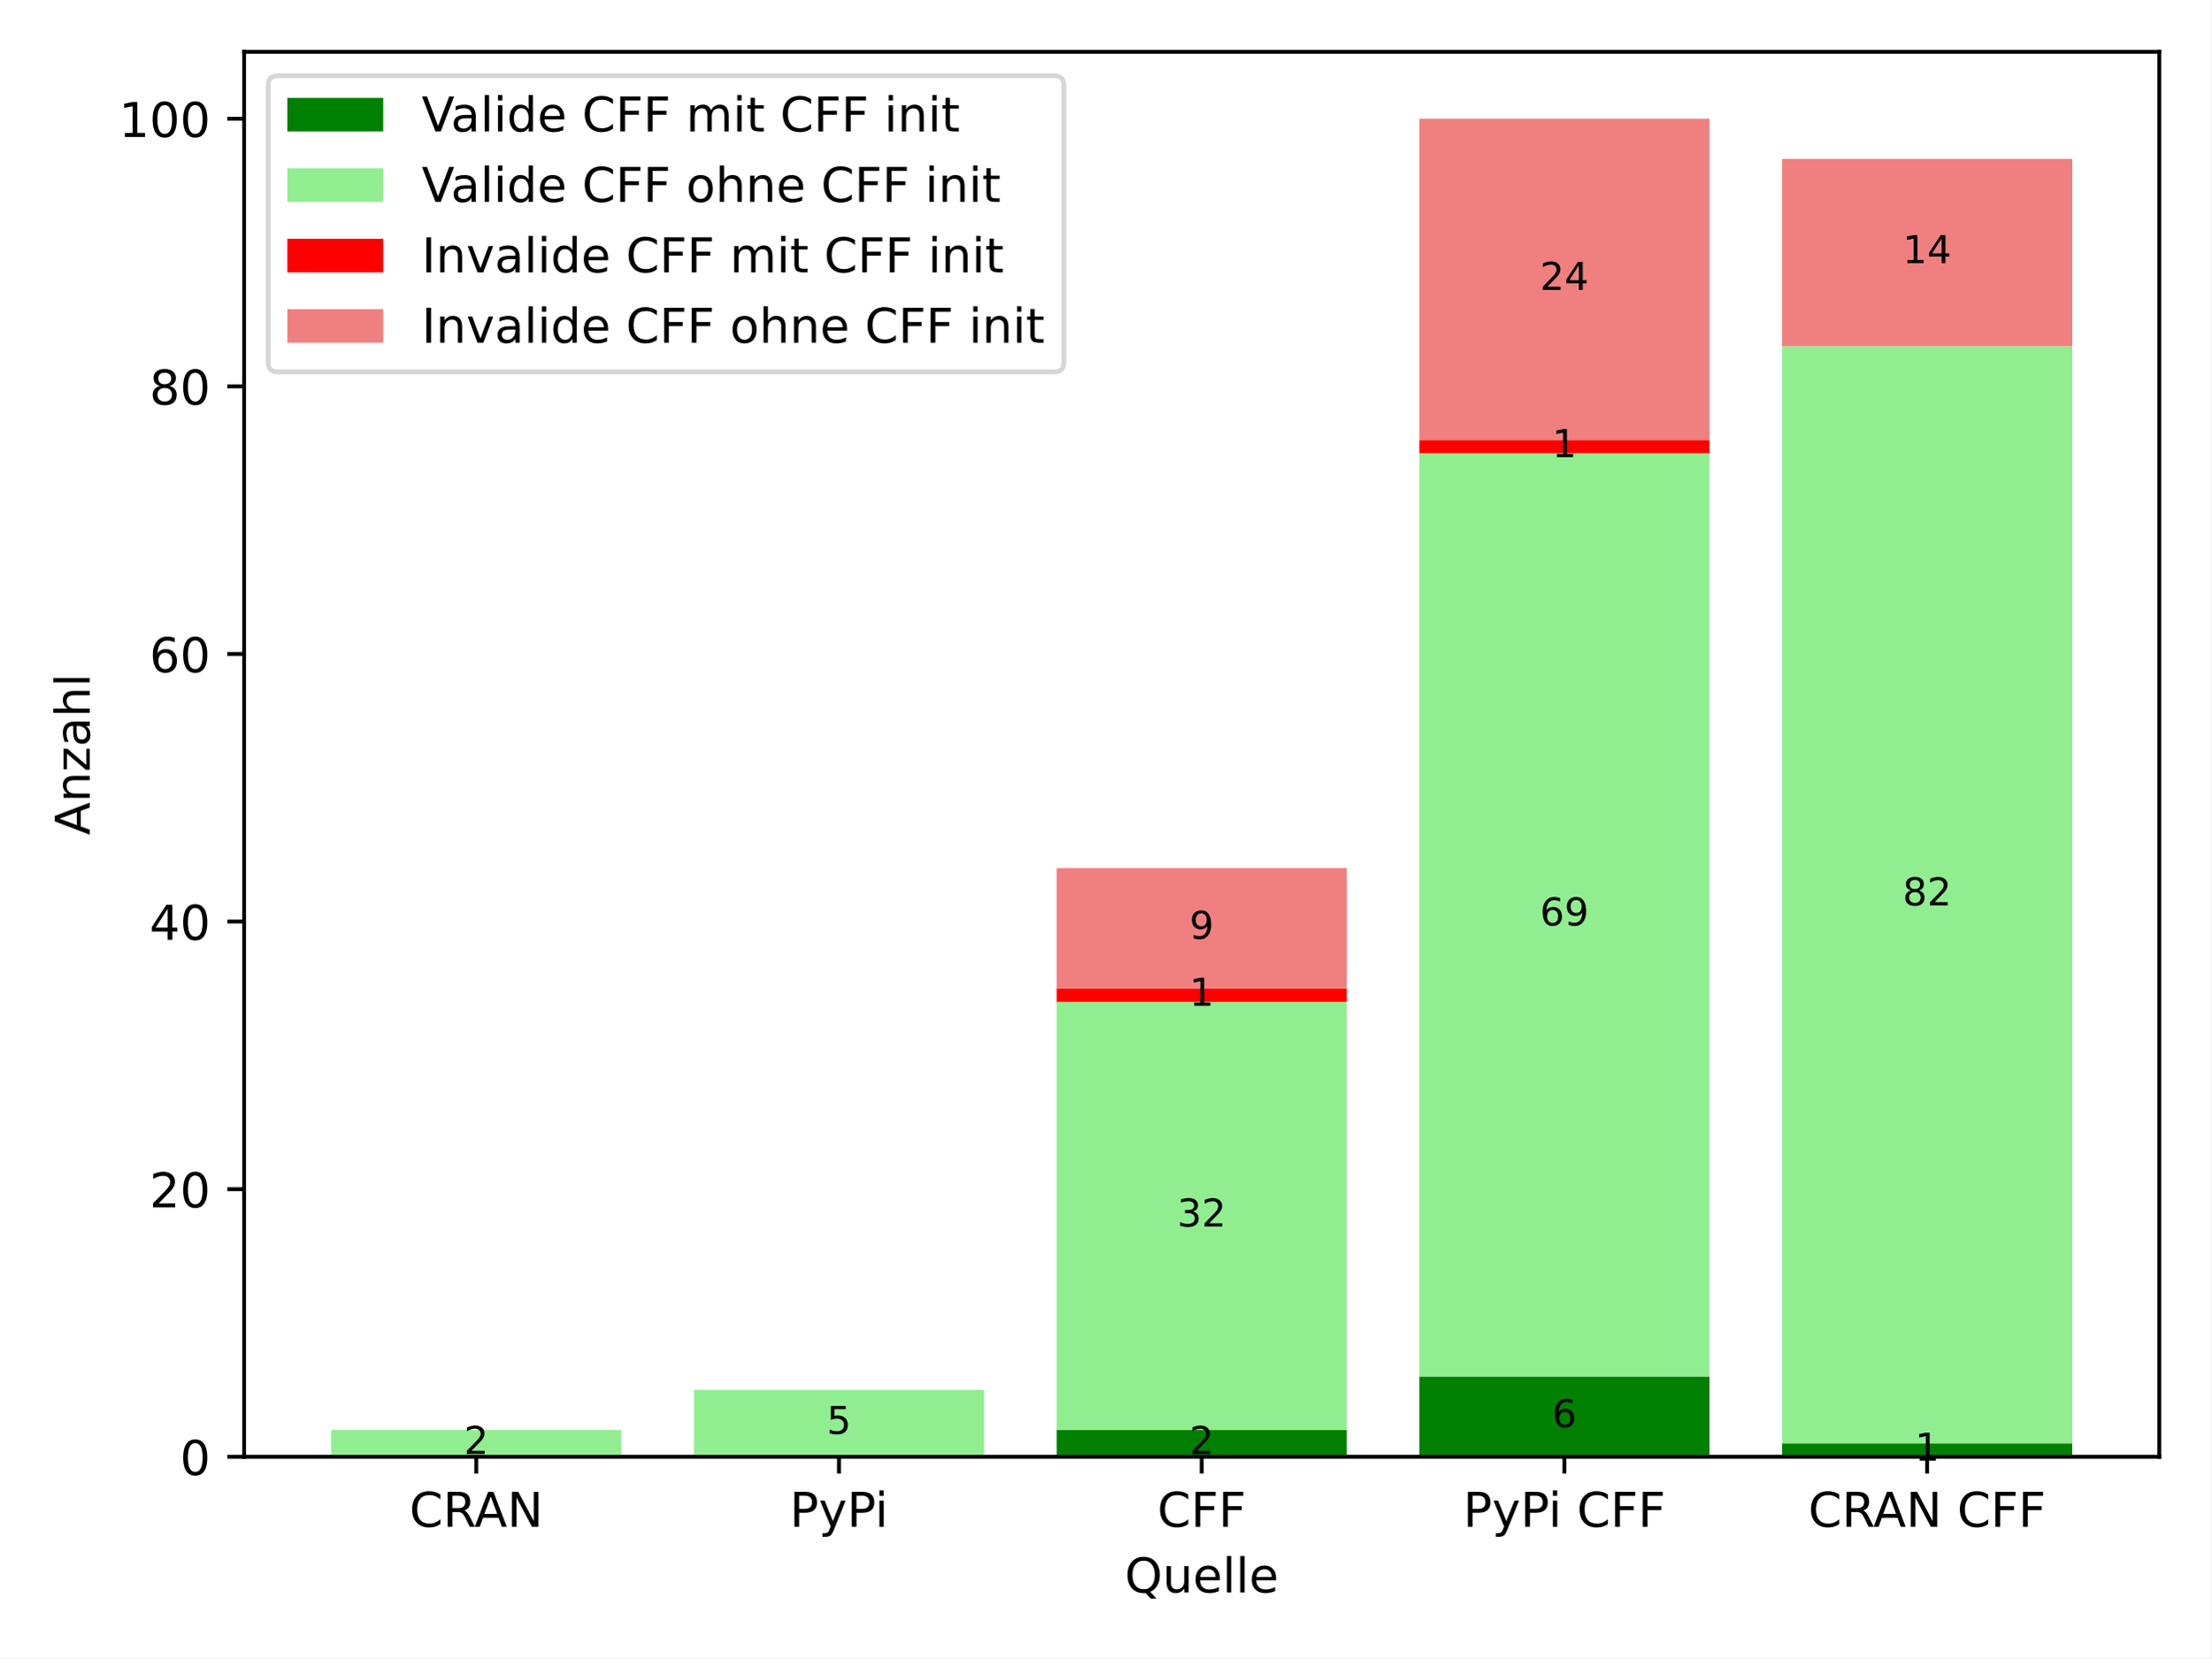
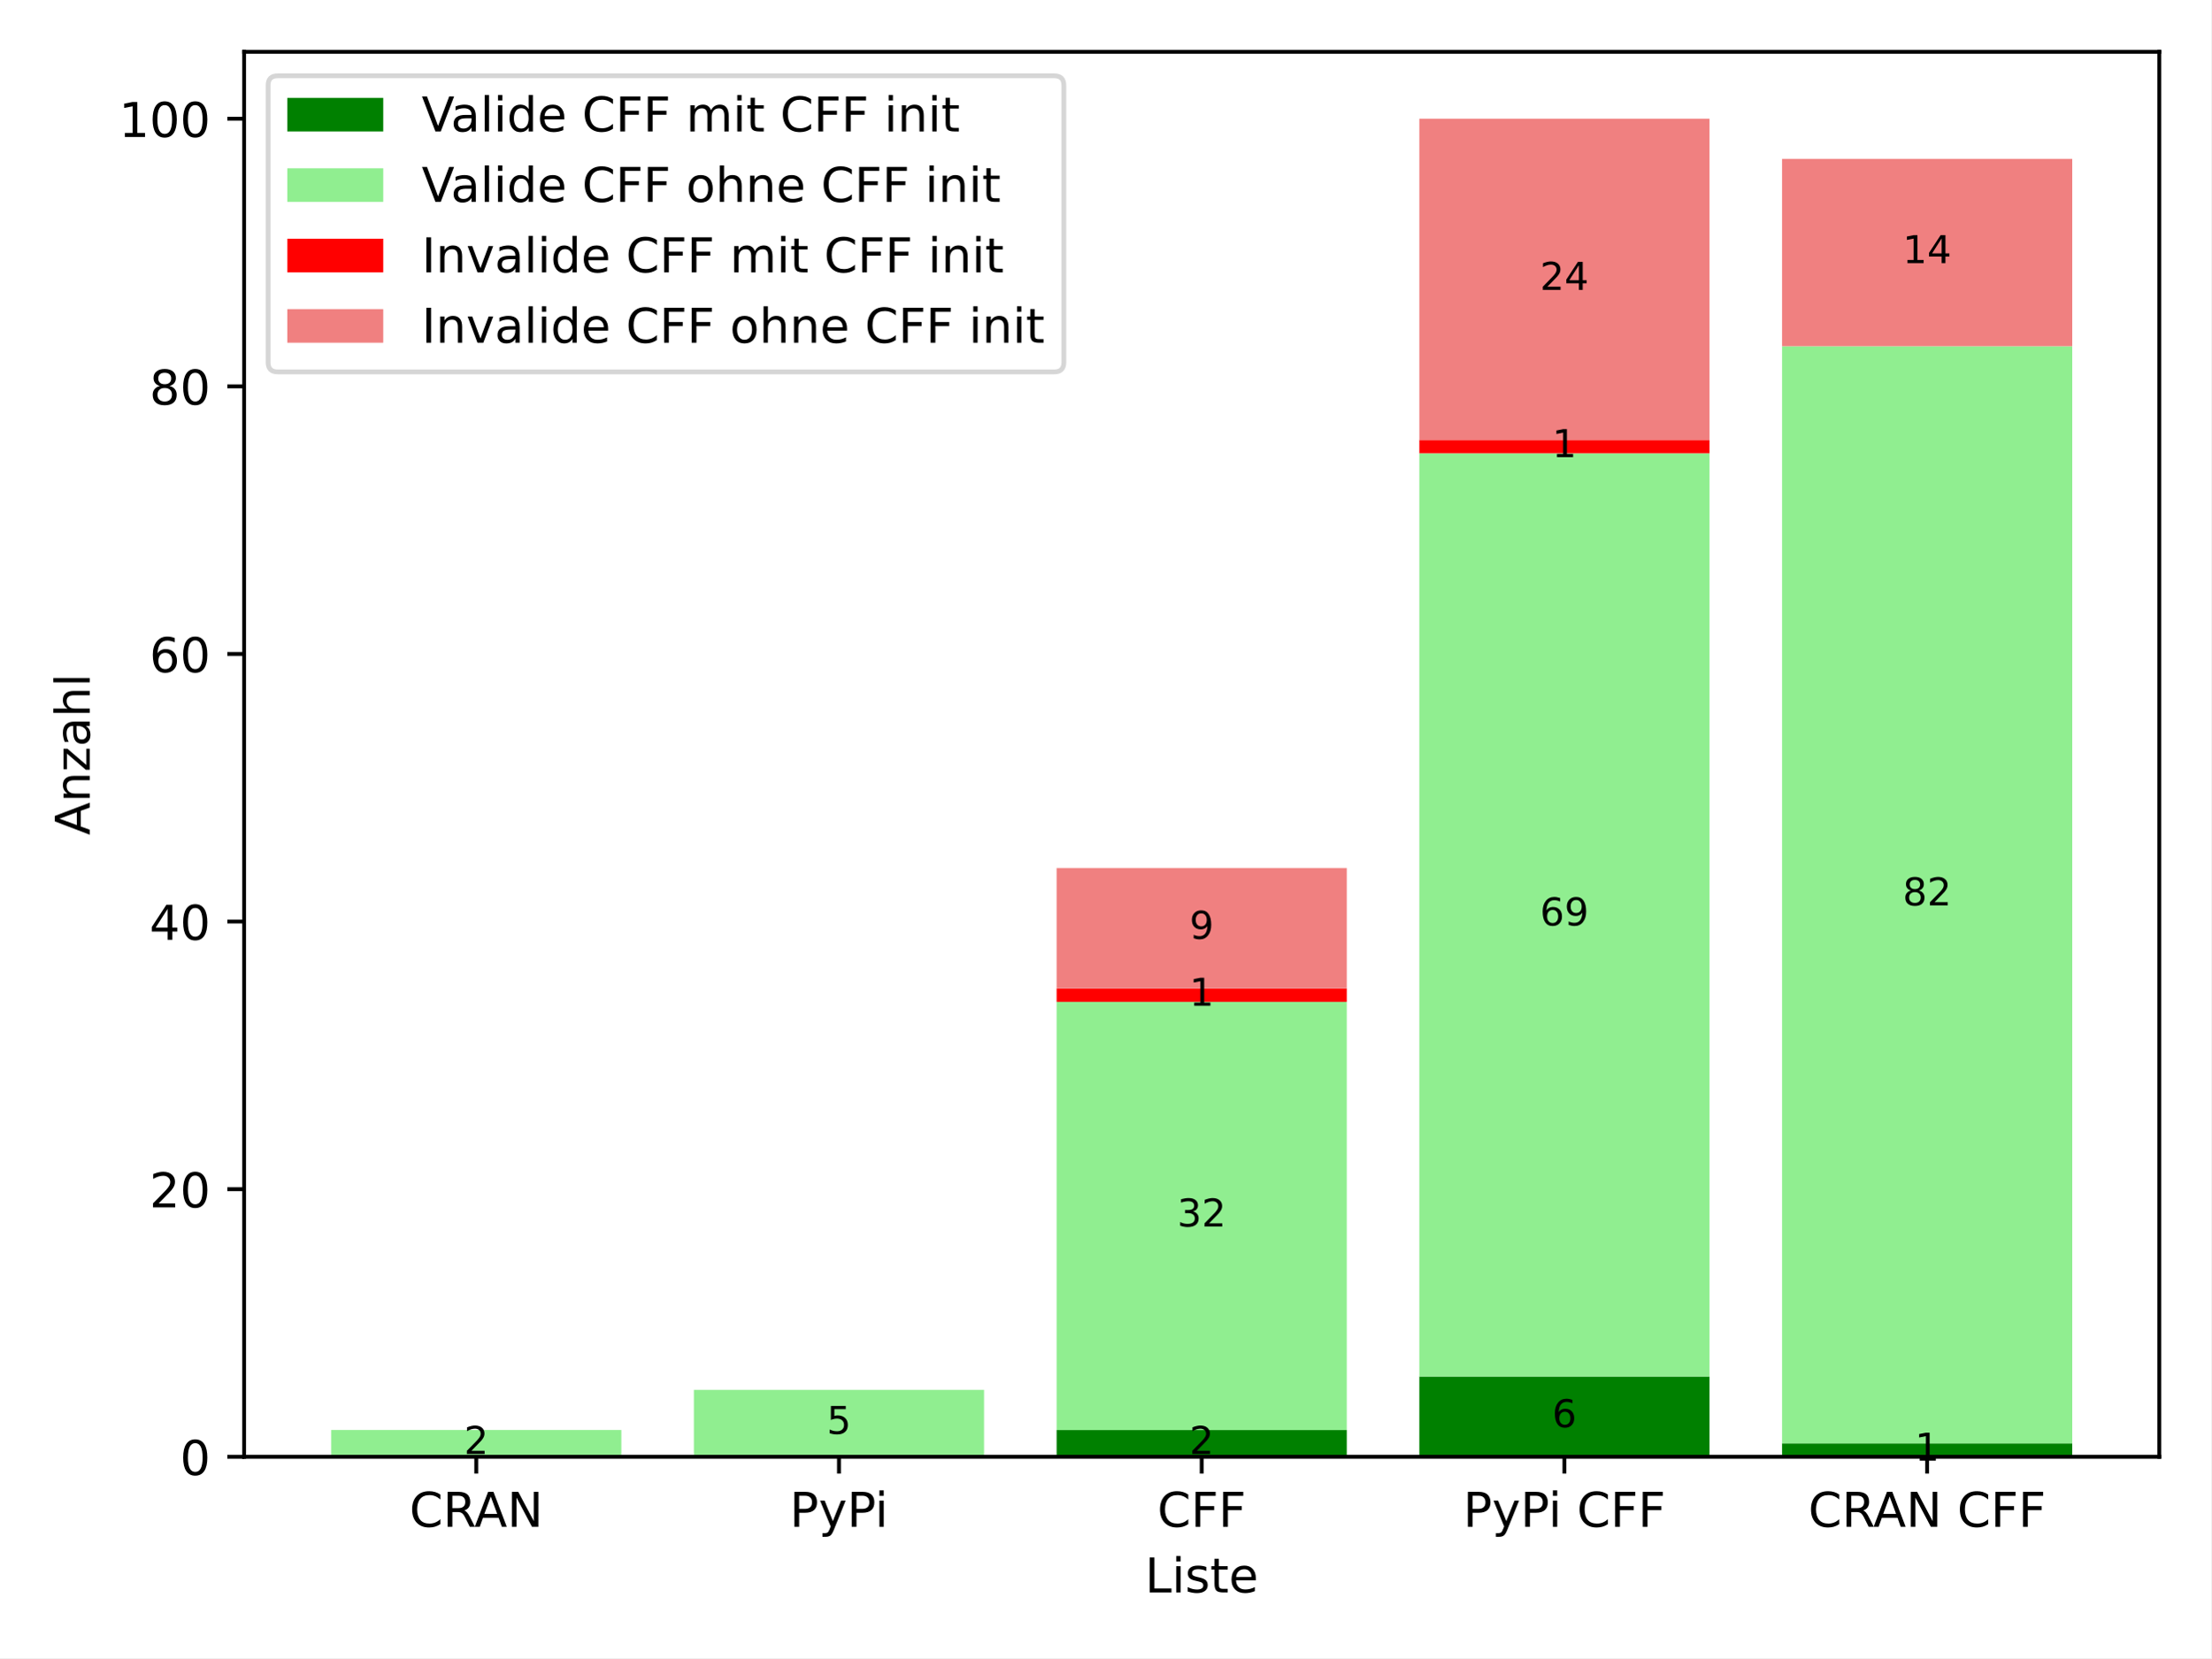
<svg xmlns="http://www.w3.org/2000/svg" xmlns:xlink="http://www.w3.org/1999/xlink" width="460.8pt" height="345.6pt" viewBox="0 0 460.8 345.6" version="1.1">
  <defs>
    <style type="text/css">*{stroke-linejoin: round; stroke-linecap: butt}</style>
  </defs>
  <g id="figure_1">
    <g id="patch_1">
      <path d="M 0 345.6  L 460.8 345.6  L 460.8 0  L 0 0  z " style="fill: #ffffff" />
    </g>
    <g id="axes_1">
      <g id="patch_2">
        <path d="M 50.87 303.64  L 450 303.64  L 450 10.8  L 50.87 10.8  z " style="fill: #ffffff" />
      </g>
      <g id="patch_3">
-         <path d="M 69.012 303.64  L 129.487 303.64  L 129.487 303.64  L 69.012 303.64  z " clip-path="url(#pa474008fbf)" style="fill: #008000" />
+         <path d="M 69.012 303.64  L 129.487 303.64  L 129.487 303.64  L 69.012 303.64  z " clip-path="url(#p1901480d63)" style="fill: #008000" />
      </g>
      <g id="patch_4">
-         <path d="M 144.605 303.64  L 205.079 303.64  L 205.079 303.64  L 144.605 303.64  z " clip-path="url(#pa474008fbf)" style="fill: #008000" />
+         <path d="M 144.605 303.64  L 205.079 303.64  L 205.079 303.64  L 144.605 303.64  z " clip-path="url(#p1901480d63)" style="fill: #008000" />
      </g>
      <g id="patch_5">
-         <path d="M 220.198 303.64  L 280.672 303.64  L 280.672 298.062  L 220.198 298.062  z " clip-path="url(#pa474008fbf)" style="fill: #008000" />
+         <path d="M 220.198 303.64  L 280.672 303.64  L 280.672 298.062  L 220.198 298.062  z " clip-path="url(#p1901480d63)" style="fill: #008000" />
      </g>
      <g id="patch_6">
-         <path d="M 295.791 303.64  L 356.265 303.64  L 356.265 286.906  L 295.791 286.906  z " clip-path="url(#pa474008fbf)" style="fill: #008000" />
+         <path d="M 295.791 303.64  L 356.265 303.64  L 356.265 286.906  L 295.791 286.906  z " clip-path="url(#p1901480d63)" style="fill: #008000" />
      </g>
      <g id="patch_7">
-         <path d="M 371.383 303.64  L 431.858 303.64  L 431.858 300.851  L 371.383 300.851  z " clip-path="url(#pa474008fbf)" style="fill: #008000" />
+         <path d="M 371.383 303.64  L 431.858 303.64  L 431.858 300.851  L 371.383 300.851  z " clip-path="url(#p1901480d63)" style="fill: #008000" />
      </g>
      <g id="patch_8">
-         <path d="M 69.012 303.64  L 129.487 303.64  L 129.487 298.062  L 69.012 298.062  z " clip-path="url(#pa474008fbf)" style="fill: #90ee90" />
+         <path d="M 69.012 303.64  L 129.487 303.64  L 129.487 298.062  L 69.012 298.062  z " clip-path="url(#p1901480d63)" style="fill: #90ee90" />
      </g>
      <g id="patch_9">
-         <path d="M 144.605 303.64  L 205.079 303.64  L 205.079 289.695  L 144.605 289.695  z " clip-path="url(#pa474008fbf)" style="fill: #90ee90" />
+         <path d="M 144.605 303.64  L 205.079 303.64  L 205.079 289.695  L 144.605 289.695  z " clip-path="url(#p1901480d63)" style="fill: #90ee90" />
      </g>
      <g id="patch_10">
-         <path d="M 220.198 298.062  L 280.672 298.062  L 280.672 208.816  L 220.198 208.816  z " clip-path="url(#pa474008fbf)" style="fill: #90ee90" />
+         <path d="M 220.198 298.062  L 280.672 298.062  L 280.672 208.816  L 220.198 208.816  z " clip-path="url(#p1901480d63)" style="fill: #90ee90" />
      </g>
      <g id="patch_11">
-         <path d="M 295.791 286.906  L 356.265 286.906  L 356.265 94.469  L 295.791 94.469  z " clip-path="url(#pa474008fbf)" style="fill: #90ee90" />
+         <path d="M 295.791 286.906  L 356.265 286.906  L 356.265 94.469  L 295.791 94.469  z " clip-path="url(#p1901480d63)" style="fill: #90ee90" />
      </g>
      <g id="patch_12">
-         <path d="M 371.383 300.851  L 431.858 300.851  L 431.858 72.157  L 371.383 72.157  z " clip-path="url(#pa474008fbf)" style="fill: #90ee90" />
+         <path d="M 371.383 300.851  L 431.858 300.851  L 431.858 72.157  L 371.383 72.157  z " clip-path="url(#p1901480d63)" style="fill: #90ee90" />
      </g>
      <g id="patch_13">
-         <path d="M 69.012 298.062  L 129.487 298.062  L 129.487 298.062  L 69.012 298.062  z " clip-path="url(#pa474008fbf)" style="fill: #ff0000" />
+         <path d="M 69.012 298.062  L 129.487 298.062  L 129.487 298.062  L 69.012 298.062  z " clip-path="url(#p1901480d63)" style="fill: #ff0000" />
      </g>
      <g id="patch_14">
-         <path d="M 144.605 289.695  L 205.079 289.695  L 205.079 289.695  L 144.605 289.695  z " clip-path="url(#pa474008fbf)" style="fill: #ff0000" />
+         <path d="M 144.605 289.695  L 205.079 289.695  L 205.079 289.695  L 144.605 289.695  z " clip-path="url(#p1901480d63)" style="fill: #ff0000" />
      </g>
      <g id="patch_15">
-         <path d="M 220.198 208.816  L 280.672 208.816  L 280.672 206.027  L 220.198 206.027  z " clip-path="url(#pa474008fbf)" style="fill: #ff0000" />
+         <path d="M 220.198 208.816  L 280.672 208.816  L 280.672 206.027  L 220.198 206.027  z " clip-path="url(#p1901480d63)" style="fill: #ff0000" />
      </g>
      <g id="patch_16">
-         <path d="M 295.791 94.469  L 356.265 94.469  L 356.265 91.68  L 295.791 91.68  z " clip-path="url(#pa474008fbf)" style="fill: #ff0000" />
+         <path d="M 295.791 94.469  L 356.265 94.469  L 356.265 91.68  L 295.791 91.68  z " clip-path="url(#p1901480d63)" style="fill: #ff0000" />
      </g>
      <g id="patch_17">
-         <path d="M 371.383 72.157  L 431.858 72.157  L 431.858 72.157  L 371.383 72.157  z " clip-path="url(#pa474008fbf)" style="fill: #ff0000" />
+         <path d="M 371.383 72.157  L 431.858 72.157  L 431.858 72.157  L 371.383 72.157  z " clip-path="url(#p1901480d63)" style="fill: #ff0000" />
      </g>
      <g id="patch_18">
-         <path d="M 69.012 298.062  L 129.487 298.062  L 129.487 298.062  L 69.012 298.062  z " clip-path="url(#pa474008fbf)" style="fill: #f08080" />
+         <path d="M 69.012 298.062  L 129.487 298.062  L 129.487 298.062  L 69.012 298.062  z " clip-path="url(#p1901480d63)" style="fill: #f08080" />
      </g>
      <g id="patch_19">
-         <path d="M 144.605 289.695  L 205.079 289.695  L 205.079 289.695  L 144.605 289.695  z " clip-path="url(#pa474008fbf)" style="fill: #f08080" />
+         <path d="M 144.605 289.695  L 205.079 289.695  L 205.079 289.695  L 144.605 289.695  z " clip-path="url(#p1901480d63)" style="fill: #f08080" />
      </g>
      <g id="patch_20">
-         <path d="M 220.198 206.027  L 280.672 206.027  L 280.672 180.926  L 220.198 180.926  z " clip-path="url(#pa474008fbf)" style="fill: #f08080" />
+         <path d="M 220.198 206.027  L 280.672 206.027  L 280.672 180.926  L 220.198 180.926  z " clip-path="url(#p1901480d63)" style="fill: #f08080" />
      </g>
      <g id="patch_21">
-         <path d="M 295.791 91.68  L 356.265 91.68  L 356.265 24.745  L 295.791 24.745  z " clip-path="url(#pa474008fbf)" style="fill: #f08080" />
+         <path d="M 295.791 91.68  L 356.265 91.68  L 356.265 24.745  L 295.791 24.745  z " clip-path="url(#p1901480d63)" style="fill: #f08080" />
      </g>
      <g id="patch_22">
-         <path d="M 371.383 72.157  L 431.858 72.157  L 431.858 33.112  L 371.383 33.112  z " clip-path="url(#pa474008fbf)" style="fill: #f08080" />
+         <path d="M 371.383 72.157  L 431.858 72.157  L 431.858 33.112  L 371.383 33.112  z " clip-path="url(#p1901480d63)" style="fill: #f08080" />
      </g>
      <g id="matplotlib.axis_1">
        <g id="xtick_1">
          <g id="line2d_1">
            <defs>
-               <path id="m7d3532eb23" d="M 0 0  L 0 3.5  " style="stroke: #000000; stroke-width: 0.8" />
-             </defs>
-             <g>
-               <use xlink:href="#m7d3532eb23" x="99.249" y="303.64" style="stroke: #000000; stroke-width: 0.8" />
+               <path id="m42adb2a686" d="M 0 0  L 0 3.5  " style="stroke: #000000; stroke-width: 0.8" />
+             </defs>
+             <g>
+               <use xlink:href="#m42adb2a686" x="99.249" y="303.64" style="stroke: #000000; stroke-width: 0.8" />
            </g>
          </g>
          <g id="text_1">
            <g transform="translate(85.32283 318.2384) scale(0.1 -0.1)">
              <defs>
                <path id="DejaVuSans-43" d="M 4122 4306  L 4122 3641  Q 3803 3938 3442 4084  Q 3081 4231 2675 4231  Q 1875 4231 1450 3742  Q 1025 3253 1025 2328  Q 1025 1406 1450 917  Q 1875 428 2675 428  Q 3081 428 3442 575  Q 3803 722 4122 1019  L 4122 359  Q 3791 134 3420 21  Q 3050 -91 2638 -91  Q 1578 -91 968 557  Q 359 1206 359 2328  Q 359 3453 968 4101  Q 1578 4750 2638 4750  Q 3056 4750 3426 4639  Q 3797 4528 4122 4306  z " transform="scale(0.015625)" />
                <path id="DejaVuSans-52" d="M 2841 2188  Q 3044 2119 3236 1894  Q 3428 1669 3622 1275  L 4263 0  L 3584 0  L 2988 1197  Q 2756 1666 2539 1819  Q 2322 1972 1947 1972  L 1259 1972  L 1259 0  L 628 0  L 628 4666  L 2053 4666  Q 2853 4666 3247 4331  Q 3641 3997 3641 3322  Q 3641 2881 3436 2590  Q 3231 2300 2841 2188  z M 1259 4147  L 1259 2491  L 2053 2491  Q 2509 2491 2742 2702  Q 2975 2913 2975 3322  Q 2975 3731 2742 3939  Q 2509 4147 2053 4147  L 1259 4147  z " transform="scale(0.015625)" />
                <path id="DejaVuSans-41" d="M 2188 4044  L 1331 1722  L 3047 1722  L 2188 4044  z M 1831 4666  L 2547 4666  L 4325 0  L 3669 0  L 3244 1197  L 1141 1197  L 716 0  L 50 0  L 1831 4666  z " transform="scale(0.015625)" />
                <path id="DejaVuSans-4e" d="M 628 4666  L 1478 4666  L 3547 763  L 3547 4666  L 4159 4666  L 4159 0  L 3309 0  L 1241 3903  L 1241 0  L 628 0  L 628 4666  z " transform="scale(0.015625)" />
              </defs>
              <use xlink:href="#DejaVuSans-43" />
              <use xlink:href="#DejaVuSans-52" x="69.824" />
              <use xlink:href="#DejaVuSans-41" x="135.307" />
              <use xlink:href="#DejaVuSans-4e" x="203.715" />
            </g>
          </g>
        </g>
        <g id="xtick_2">
          <g id="line2d_2">
            <g>
-               <use xlink:href="#m7d3532eb23" x="174.842" y="303.64" style="stroke: #000000; stroke-width: 0.8" />
+               <use xlink:href="#m42adb2a686" x="174.842" y="303.64" style="stroke: #000000; stroke-width: 0.8" />
            </g>
          </g>
          <g id="text_2">
            <g transform="translate(164.5766 318.2384) scale(0.1 -0.1)">
              <defs>
                <path id="DejaVuSans-50" d="M 1259 4147  L 1259 2394  L 2053 2394  Q 2494 2394 2734 2622  Q 2975 2850 2975 3272  Q 2975 3691 2734 3919  Q 2494 4147 2053 4147  L 1259 4147  z M 628 4666  L 2053 4666  Q 2838 4666 3239 4311  Q 3641 3956 3641 3272  Q 3641 2581 3239 2228  Q 2838 1875 2053 1875  L 1259 1875  L 1259 0  L 628 0  L 628 4666  z " transform="scale(0.015625)" />
                <path id="DejaVuSans-79" d="M 2059 -325  Q 1816 -950 1584 -1140  Q 1353 -1331 966 -1331  L 506 -1331  L 506 -850  L 844 -850  Q 1081 -850 1212 -737  Q 1344 -625 1503 -206  L 1606 56  L 191 3500  L 800 3500  L 1894 763  L 2988 3500  L 3597 3500  L 2059 -325  z " transform="scale(0.015625)" />
                <path id="DejaVuSans-69" d="M 603 3500  L 1178 3500  L 1178 0  L 603 0  L 603 3500  z M 603 4863  L 1178 4863  L 1178 4134  L 603 4134  L 603 4863  z " transform="scale(0.015625)" />
              </defs>
              <use xlink:href="#DejaVuSans-50" />
              <use xlink:href="#DejaVuSans-79" x="60.303" />
              <use xlink:href="#DejaVuSans-50" x="119.482" />
              <use xlink:href="#DejaVuSans-69" x="177.535" />
            </g>
          </g>
        </g>
        <g id="xtick_3">
          <g id="line2d_3">
            <g>
-               <use xlink:href="#m7d3532eb23" x="250.435" y="303.64" style="stroke: #000000; stroke-width: 0.8" />
+               <use xlink:href="#m42adb2a686" x="250.435" y="303.64" style="stroke: #000000; stroke-width: 0.8" />
            </g>
          </g>
          <g id="text_3">
            <g transform="translate(241.192 318.2384) scale(0.1 -0.1)">
              <defs>
                <path id="DejaVuSans-46" d="M 628 4666  L 3309 4666  L 3309 4134  L 1259 4134  L 1259 2759  L 3109 2759  L 3109 2228  L 1259 2228  L 1259 0  L 628 0  L 628 4666  z " transform="scale(0.015625)" />
              </defs>
              <use xlink:href="#DejaVuSans-43" />
              <use xlink:href="#DejaVuSans-46" x="69.824" />
              <use xlink:href="#DejaVuSans-46" x="127.344" />
            </g>
          </g>
        </g>
        <g id="xtick_4">
          <g id="line2d_4">
            <g>
-               <use xlink:href="#m7d3532eb23" x="326.028" y="303.64" style="stroke: #000000; stroke-width: 0.8" />
+               <use xlink:href="#m42adb2a686" x="326.028" y="303.64" style="stroke: #000000; stroke-width: 0.8" />
            </g>
          </g>
          <g id="text_4">
            <g transform="translate(304.9301 318.2384) scale(0.1 -0.1)">
              <defs>
                <path id="DejaVuSans-20" transform="scale(0.015625)" />
              </defs>
              <use xlink:href="#DejaVuSans-50" />
              <use xlink:href="#DejaVuSans-79" x="60.303" />
              <use xlink:href="#DejaVuSans-50" x="119.482" />
              <use xlink:href="#DejaVuSans-69" x="177.535" />
              <use xlink:href="#DejaVuSans-20" x="205.318" />
              <use xlink:href="#DejaVuSans-43" x="237.105" />
              <use xlink:href="#DejaVuSans-46" x="306.93" />
              <use xlink:href="#DejaVuSans-46" x="364.449" />
            </g>
          </g>
        </g>
        <g id="xtick_5">
          <g id="line2d_5">
            <g>
-               <use xlink:href="#m7d3532eb23" x="401.621" y="303.64" style="stroke: #000000; stroke-width: 0.8" />
+               <use xlink:href="#m42adb2a686" x="401.621" y="303.64" style="stroke: #000000; stroke-width: 0.8" />
            </g>
          </g>
          <g id="text_5">
            <g transform="translate(376.862 318.2384) scale(0.1 -0.1)">
              <use xlink:href="#DejaVuSans-43" />
              <use xlink:href="#DejaVuSans-52" x="69.824" />
              <use xlink:href="#DejaVuSans-41" x="135.307" />
              <use xlink:href="#DejaVuSans-4e" x="203.715" />
              <use xlink:href="#DejaVuSans-20" x="278.52" />
              <use xlink:href="#DejaVuSans-43" x="310.307" />
              <use xlink:href="#DejaVuSans-46" x="380.131" />
              <use xlink:href="#DejaVuSans-46" x="437.65" />
            </g>
          </g>
        </g>
        <g id="text_6">
-           <g transform="translate(234.3991 331.9166) scale(0.1 -0.1)">
-             <defs>
-               <path id="DejaVuSans-51" d="M 2522 4238  Q 1834 4238 1429 3725  Q 1025 3213 1025 2328  Q 1025 1447 1429 934  Q 1834 422 2522 422  Q 3209 422 3611 934  Q 4013 1447 4013 2328  Q 4013 3213 3611 3725  Q 3209 4238 2522 4238  z M 3406 84  L 4238 -825  L 3475 -825  L 2784 -78  Q 2681 -84 2626 -87  Q 2572 -91 2522 -91  Q 1538 -91 948 567  Q 359 1225 359 2328  Q 359 3434 948 4092  Q 1538 4750 2522 4750  Q 3503 4750 4090 4092  Q 4678 3434 4678 2328  Q 4678 1516 4351 937  Q 4025 359 3406 84  z " transform="scale(0.015625)" />
-               <path id="DejaVuSans-75" d="M 544 1381  L 544 3500  L 1119 3500  L 1119 1403  Q 1119 906 1312 657  Q 1506 409 1894 409  Q 2359 409 2629 706  Q 2900 1003 2900 1516  L 2900 3500  L 3475 3500  L 3475 0  L 2900 0  L 2900 538  Q 2691 219 2414 64  Q 2138 -91 1772 -91  Q 1169 -91 856 284  Q 544 659 544 1381  z M 1991 3584  L 1991 3584  z " transform="scale(0.015625)" />
+           <g transform="translate(238.6186 331.9166) scale(0.1 -0.1)">
+             <defs>
+               <path id="DejaVuSans-4c" d="M 628 4666  L 1259 4666  L 1259 531  L 3531 531  L 3531 0  L 628 0  L 628 4666  z " transform="scale(0.015625)" />
+               <path id="DejaVuSans-73" d="M 2834 3397  L 2834 2853  Q 2591 2978 2328 3040  Q 2066 3103 1784 3103  Q 1356 3103 1142 2972  Q 928 2841 928 2578  Q 928 2378 1081 2264  Q 1234 2150 1697 2047  L 1894 2003  Q 2506 1872 2764 1633  Q 3022 1394 3022 966  Q 3022 478 2636 193  Q 2250 -91 1575 -91  Q 1294 -91 989 -36  Q 684 19 347 128  L 347 722  Q 666 556 975 473  Q 1284 391 1588 391  Q 1994 391 2212 530  Q 2431 669 2431 922  Q 2431 1156 2273 1281  Q 2116 1406 1581 1522  L 1381 1569  Q 847 1681 609 1914  Q 372 2147 372 2553  Q 372 3047 722 3315  Q 1072 3584 1716 3584  Q 2034 3584 2315 3537  Q 2597 3491 2834 3397  z " transform="scale(0.015625)" />
+               <path id="DejaVuSans-74" d="M 1172 4494  L 1172 3500  L 2356 3500  L 2356 3053  L 1172 3053  L 1172 1153  Q 1172 725 1289 603  Q 1406 481 1766 481  L 2356 481  L 2356 0  L 1766 0  Q 1100 0 847 248  Q 594 497 594 1153  L 594 3053  L 172 3053  L 172 3500  L 594 3500  L 594 4494  L 1172 4494  z " transform="scale(0.015625)" />
              <path id="DejaVuSans-65" d="M 3597 1894  L 3597 1613  L 953 1613  Q 991 1019 1311 708  Q 1631 397 2203 397  Q 2534 397 2845 478  Q 3156 559 3463 722  L 3463 178  Q 3153 47 2828 -22  Q 2503 -91 2169 -91  Q 1331 -91 842 396  Q 353 884 353 1716  Q 353 2575 817 3079  Q 1281 3584 2069 3584  Q 2775 3584 3186 3129  Q 3597 2675 3597 1894  z M 3022 2063  Q 3016 2534 2758 2815  Q 2500 3097 2075 3097  Q 1594 3097 1305 2825  Q 1016 2553 972 2059  L 3022 2063  z " transform="scale(0.015625)" />
-               <path id="DejaVuSans-6c" d="M 603 4863  L 1178 4863  L 1178 0  L 603 0  L 603 4863  z " transform="scale(0.015625)" />
-             </defs>
-             <use xlink:href="#DejaVuSans-51" />
-             <use xlink:href="#DejaVuSans-75" x="78.711" />
-             <use xlink:href="#DejaVuSans-65" x="142.09" />
-             <use xlink:href="#DejaVuSans-6c" x="203.613" />
-             <use xlink:href="#DejaVuSans-6c" x="231.396" />
-             <use xlink:href="#DejaVuSans-65" x="259.18" />
+             </defs>
+             <use xlink:href="#DejaVuSans-4c" />
+             <use xlink:href="#DejaVuSans-69" x="55.713" />
+             <use xlink:href="#DejaVuSans-73" x="83.496" />
+             <use xlink:href="#DejaVuSans-74" x="135.596" />
+             <use xlink:href="#DejaVuSans-65" x="174.805" />
          </g>
        </g>
      </g>
      <g id="matplotlib.axis_2">
        <g id="ytick_1">
          <g id="line2d_6">
            <defs>
-               <path id="m9c19d6e4ec" d="M 0 0  L -3.5 0  " style="stroke: #000000; stroke-width: 0.8" />
-             </defs>
-             <g>
-               <use xlink:href="#m9c19d6e4ec" x="50.87" y="303.64" style="stroke: #000000; stroke-width: 0.8" />
+               <path id="mfd2691996d" d="M 0 0  L -3.5 0  " style="stroke: #000000; stroke-width: 0.8" />
+             </defs>
+             <g>
+               <use xlink:href="#mfd2691996d" x="50.87" y="303.64" style="stroke: #000000; stroke-width: 0.8" />
            </g>
          </g>
          <g id="text_7">
            <g transform="translate(37.5075 307.4392) scale(0.1 -0.1)">
              <defs>
                <path id="DejaVuSans-30" d="M 2034 4250  Q 1547 4250 1301 3770  Q 1056 3291 1056 2328  Q 1056 1369 1301 889  Q 1547 409 2034 409  Q 2525 409 2770 889  Q 3016 1369 3016 2328  Q 3016 3291 2770 3770  Q 2525 4250 2034 4250  z M 2034 4750  Q 2819 4750 3233 4129  Q 3647 3509 3647 2328  Q 3647 1150 3233 529  Q 2819 -91 2034 -91  Q 1250 -91 836 529  Q 422 1150 422 2328  Q 422 3509 836 4129  Q 1250 4750 2034 4750  z " transform="scale(0.015625)" />
              </defs>
              <use xlink:href="#DejaVuSans-30" />
            </g>
          </g>
        </g>
        <g id="ytick_2">
          <g id="line2d_7">
            <g>
-               <use xlink:href="#m9c19d6e4ec" x="50.87" y="247.861" style="stroke: #000000; stroke-width: 0.8" />
+               <use xlink:href="#mfd2691996d" x="50.87" y="247.861" style="stroke: #000000; stroke-width: 0.8" />
            </g>
          </g>
          <g id="text_8">
            <g transform="translate(31.145 251.6602) scale(0.1 -0.1)">
              <defs>
                <path id="DejaVuSans-32" d="M 1228 531  L 3431 531  L 3431 0  L 469 0  L 469 531  Q 828 903 1448 1529  Q 2069 2156 2228 2338  Q 2531 2678 2651 2914  Q 2772 3150 2772 3378  Q 2772 3750 2511 3984  Q 2250 4219 1831 4219  Q 1534 4219 1204 4116  Q 875 4013 500 3803  L 500 4441  Q 881 4594 1212 4672  Q 1544 4750 1819 4750  Q 2544 4750 2975 4387  Q 3406 4025 3406 3419  Q 3406 3131 3298 2873  Q 3191 2616 2906 2266  Q 2828 2175 2409 1742  Q 1991 1309 1228 531  z " transform="scale(0.015625)" />
              </defs>
              <use xlink:href="#DejaVuSans-32" />
              <use xlink:href="#DejaVuSans-30" x="63.623" />
            </g>
          </g>
        </g>
        <g id="ytick_3">
          <g id="line2d_8">
            <g>
-               <use xlink:href="#m9c19d6e4ec" x="50.87" y="192.082" style="stroke: #000000; stroke-width: 0.8" />
+               <use xlink:href="#mfd2691996d" x="50.87" y="192.082" style="stroke: #000000; stroke-width: 0.8" />
            </g>
          </g>
          <g id="text_9">
            <g transform="translate(31.145 195.8811) scale(0.1 -0.1)">
              <defs>
                <path id="DejaVuSans-34" d="M 2419 4116  L 825 1625  L 2419 1625  L 2419 4116  z M 2253 4666  L 3047 4666  L 3047 1625  L 3713 1625  L 3713 1100  L 3047 1100  L 3047 0  L 2419 0  L 2419 1100  L 313 1100  L 313 1709  L 2253 4666  z " transform="scale(0.015625)" />
              </defs>
              <use xlink:href="#DejaVuSans-34" />
              <use xlink:href="#DejaVuSans-30" x="63.623" />
            </g>
          </g>
        </g>
        <g id="ytick_4">
          <g id="line2d_9">
            <g>
-               <use xlink:href="#m9c19d6e4ec" x="50.87" y="136.303" style="stroke: #000000; stroke-width: 0.8" />
+               <use xlink:href="#mfd2691996d" x="50.87" y="136.303" style="stroke: #000000; stroke-width: 0.8" />
            </g>
          </g>
          <g id="text_10">
            <g transform="translate(31.145 140.1021) scale(0.1 -0.1)">
              <defs>
                <path id="DejaVuSans-36" d="M 2113 2584  Q 1688 2584 1439 2293  Q 1191 2003 1191 1497  Q 1191 994 1439 701  Q 1688 409 2113 409  Q 2538 409 2786 701  Q 3034 994 3034 1497  Q 3034 2003 2786 2293  Q 2538 2584 2113 2584  z M 3366 4563  L 3366 3988  Q 3128 4100 2886 4159  Q 2644 4219 2406 4219  Q 1781 4219 1451 3797  Q 1122 3375 1075 2522  Q 1259 2794 1537 2939  Q 1816 3084 2150 3084  Q 2853 3084 3261 2657  Q 3669 2231 3669 1497  Q 3669 778 3244 343  Q 2819 -91 2113 -91  Q 1303 -91 875 529  Q 447 1150 447 2328  Q 447 3434 972 4092  Q 1497 4750 2381 4750  Q 2619 4750 2861 4703  Q 3103 4656 3366 4563  z " transform="scale(0.015625)" />
              </defs>
              <use xlink:href="#DejaVuSans-36" />
              <use xlink:href="#DejaVuSans-30" x="63.623" />
            </g>
          </g>
        </g>
        <g id="ytick_5">
          <g id="line2d_10">
            <g>
-               <use xlink:href="#m9c19d6e4ec" x="50.87" y="80.524" style="stroke: #000000; stroke-width: 0.8" />
+               <use xlink:href="#mfd2691996d" x="50.87" y="80.524" style="stroke: #000000; stroke-width: 0.8" />
            </g>
          </g>
          <g id="text_11">
            <g transform="translate(31.145 84.32303) scale(0.1 -0.1)">
              <defs>
                <path id="DejaVuSans-38" d="M 2034 2216  Q 1584 2216 1326 1975  Q 1069 1734 1069 1313  Q 1069 891 1326 650  Q 1584 409 2034 409  Q 2484 409 2743 651  Q 3003 894 3003 1313  Q 3003 1734 2745 1975  Q 2488 2216 2034 2216  z M 1403 2484  Q 997 2584 770 2862  Q 544 3141 544 3541  Q 544 4100 942 4425  Q 1341 4750 2034 4750  Q 2731 4750 3128 4425  Q 3525 4100 3525 3541  Q 3525 3141 3298 2862  Q 3072 2584 2669 2484  Q 3125 2378 3379 2068  Q 3634 1759 3634 1313  Q 3634 634 3220 271  Q 2806 -91 2034 -91  Q 1263 -91 848 271  Q 434 634 434 1313  Q 434 1759 690 2068  Q 947 2378 1403 2484  z M 1172 3481  Q 1172 3119 1398 2916  Q 1625 2713 2034 2713  Q 2441 2713 2670 2916  Q 2900 3119 2900 3481  Q 2900 3844 2670 4047  Q 2441 4250 2034 4250  Q 1625 4250 1398 4047  Q 1172 3844 1172 3481  z " transform="scale(0.015625)" />
              </defs>
              <use xlink:href="#DejaVuSans-38" />
              <use xlink:href="#DejaVuSans-30" x="63.623" />
            </g>
          </g>
        </g>
        <g id="ytick_6">
          <g id="line2d_11">
            <g>
-               <use xlink:href="#m9c19d6e4ec" x="50.87" y="24.745" style="stroke: #000000; stroke-width: 0.8" />
+               <use xlink:href="#mfd2691996d" x="50.87" y="24.745" style="stroke: #000000; stroke-width: 0.8" />
            </g>
          </g>
          <g id="text_12">
            <g transform="translate(24.7825 28.54398) scale(0.1 -0.1)">
              <defs>
                <path id="DejaVuSans-31" d="M 794 531  L 1825 531  L 1825 4091  L 703 3866  L 703 4441  L 1819 4666  L 2450 4666  L 2450 531  L 3481 531  L 3481 0  L 794 0  L 794 531  z " transform="scale(0.015625)" />
              </defs>
              <use xlink:href="#DejaVuSans-31" />
              <use xlink:href="#DejaVuSans-30" x="63.623" />
              <use xlink:href="#DejaVuSans-30" x="127.246" />
            </g>
          </g>
        </g>
        <g id="text_13">
          <g transform="translate(18.70281 174.0552) rotate(-90) scale(0.1 -0.1)">
            <defs>
              <path id="DejaVuSans-6e" d="M 3513 2113  L 3513 0  L 2938 0  L 2938 2094  Q 2938 2591 2744 2837  Q 2550 3084 2163 3084  Q 1697 3084 1428 2787  Q 1159 2491 1159 1978  L 1159 0  L 581 0  L 581 3500  L 1159 3500  L 1159 2956  Q 1366 3272 1645 3428  Q 1925 3584 2291 3584  Q 2894 3584 3203 3211  Q 3513 2838 3513 2113  z " transform="scale(0.015625)" />
              <path id="DejaVuSans-7a" d="M 353 3500  L 3084 3500  L 3084 2975  L 922 459  L 3084 459  L 3084 0  L 275 0  L 275 525  L 2438 3041  L 353 3041  L 353 3500  z " transform="scale(0.015625)" />
              <path id="DejaVuSans-61" d="M 2194 1759  Q 1497 1759 1228 1600  Q 959 1441 959 1056  Q 959 750 1161 570  Q 1363 391 1709 391  Q 2188 391 2477 730  Q 2766 1069 2766 1631  L 2766 1759  L 2194 1759  z M 3341 1997  L 3341 0  L 2766 0  L 2766 531  Q 2569 213 2275 61  Q 1981 -91 1556 -91  Q 1019 -91 701 211  Q 384 513 384 1019  Q 384 1609 779 1909  Q 1175 2209 1959 2209  L 2766 2209  L 2766 2266  Q 2766 2663 2505 2880  Q 2244 3097 1772 3097  Q 1472 3097 1187 3025  Q 903 2953 641 2809  L 641 3341  Q 956 3463 1253 3523  Q 1550 3584 1831 3584  Q 2591 3584 2966 3190  Q 3341 2797 3341 1997  z " transform="scale(0.015625)" />
              <path id="DejaVuSans-68" d="M 3513 2113  L 3513 0  L 2938 0  L 2938 2094  Q 2938 2591 2744 2837  Q 2550 3084 2163 3084  Q 1697 3084 1428 2787  Q 1159 2491 1159 1978  L 1159 0  L 581 0  L 581 4863  L 1159 4863  L 1159 2956  Q 1366 3272 1645 3428  Q 1925 3584 2291 3584  Q 2894 3584 3203 3211  Q 3513 2838 3513 2113  z " transform="scale(0.015625)" />
+               <path id="DejaVuSans-6c" d="M 603 4863  L 1178 4863  L 1178 0  L 603 0  L 603 4863  z " transform="scale(0.015625)" />
            </defs>
            <use xlink:href="#DejaVuSans-41" />
            <use xlink:href="#DejaVuSans-6e" x="68.408" />
            <use xlink:href="#DejaVuSans-7a" x="131.787" />
            <use xlink:href="#DejaVuSans-61" x="184.277" />
            <use xlink:href="#DejaVuSans-68" x="245.557" />
            <use xlink:href="#DejaVuSans-6c" x="308.936" />
          </g>
        </g>
      </g>
      <g id="patch_23">
        <path d="M 50.87 303.64  L 50.87 10.8  " style="fill: none; stroke: #000000; stroke-width: 0.8; stroke-linejoin: miter; stroke-linecap: square" />
      </g>
      <g id="patch_24">
        <path d="M 450 303.64  L 450 10.8  " style="fill: none; stroke: #000000; stroke-width: 0.8; stroke-linejoin: miter; stroke-linecap: square" />
      </g>
      <g id="patch_25">
        <path d="M 50.87 303.64  L 450 303.64  " style="fill: none; stroke: #000000; stroke-width: 0.8; stroke-linejoin: miter; stroke-linecap: square" />
      </g>
      <g id="patch_26">
        <path d="M 50.87 10.8  L 450 10.8  " style="fill: none; stroke: #000000; stroke-width: 0.8; stroke-linejoin: miter; stroke-linecap: square" />
      </g>
      <g id="text_14">
        <g transform="translate(247.89 303.0585) scale(0.08 -0.08)">
          <use xlink:href="#DejaVuSans-32" />
        </g>
      </g>
      <g id="text_15">
        <g transform="translate(323.4828 297.4806) scale(0.08 -0.08)">
          <use xlink:href="#DejaVuSans-36" />
        </g>
      </g>
      <g id="text_16">
        <g transform="translate(399.0756 304.453) scale(0.08 -0.08)">
          <use xlink:href="#DejaVuSans-31" />
        </g>
      </g>
      <g id="text_17">
        <g transform="translate(96.70439 303.0585) scale(0.08 -0.08)">
          <use xlink:href="#DejaVuSans-32" />
        </g>
      </g>
      <g id="text_18">
        <g transform="translate(172.2972 298.8751) scale(0.08 -0.08)">
          <defs>
            <path id="DejaVuSans-35" d="M 691 4666  L 3169 4666  L 3169 4134  L 1269 4134  L 1269 2991  Q 1406 3038 1543 3061  Q 1681 3084 1819 3084  Q 2600 3084 3056 2656  Q 3513 2228 3513 1497  Q 3513 744 3044 326  Q 2575 -91 1722 -91  Q 1428 -91 1123 -41  Q 819 9 494 109  L 494 744  Q 775 591 1075 516  Q 1375 441 1709 441  Q 2250 441 2565 725  Q 2881 1009 2881 1497  Q 2881 1984 2565 2268  Q 2250 2553 1709 2553  Q 1456 2553 1204 2497  Q 953 2441 691 2322  L 691 4666  z " transform="scale(0.015625)" />
          </defs>
          <use xlink:href="#DejaVuSans-35" />
        </g>
      </g>
      <g id="text_19">
        <g transform="translate(245.345 255.6464) scale(0.08 -0.08)">
          <defs>
            <path id="DejaVuSans-33" d="M 2597 2516  Q 3050 2419 3304 2112  Q 3559 1806 3559 1356  Q 3559 666 3084 287  Q 2609 -91 1734 -91  Q 1441 -91 1130 -33  Q 819 25 488 141  L 488 750  Q 750 597 1062 519  Q 1375 441 1716 441  Q 2309 441 2620 675  Q 2931 909 2931 1356  Q 2931 1769 2642 2001  Q 2353 2234 1838 2234  L 1294 2234  L 1294 2753  L 1863 2753  Q 2328 2753 2575 2939  Q 2822 3125 2822 3475  Q 2822 3834 2567 4026  Q 2313 4219 1838 4219  Q 1578 4219 1281 4162  Q 984 4106 628 3988  L 628 4550  Q 988 4650 1302 4700  Q 1616 4750 1894 4750  Q 2613 4750 3031 4423  Q 3450 4097 3450 3541  Q 3450 3153 3228 2886  Q 3006 2619 2597 2516  z " transform="scale(0.015625)" />
          </defs>
          <use xlink:href="#DejaVuSans-33" />
          <use xlink:href="#DejaVuSans-32" x="63.623" />
        </g>
      </g>
      <g id="text_20">
        <g transform="translate(320.9378 192.8949) scale(0.08 -0.08)">
          <defs>
            <path id="DejaVuSans-39" d="M 703 97  L 703 672  Q 941 559 1184 500  Q 1428 441 1663 441  Q 2288 441 2617 861  Q 2947 1281 2994 2138  Q 2813 1869 2534 1725  Q 2256 1581 1919 1581  Q 1219 1581 811 2004  Q 403 2428 403 3163  Q 403 3881 828 4315  Q 1253 4750 1959 4750  Q 2769 4750 3195 4129  Q 3622 3509 3622 2328  Q 3622 1225 3098 567  Q 2575 -91 1691 -91  Q 1453 -91 1209 -44  Q 966 3 703 97  z M 1959 2075  Q 2384 2075 2632 2365  Q 2881 2656 2881 3163  Q 2881 3666 2632 3958  Q 2384 4250 1959 4250  Q 1534 4250 1286 3958  Q 1038 3666 1038 3163  Q 1038 2656 1286 2365  Q 1534 2075 1959 2075  z " transform="scale(0.015625)" />
          </defs>
          <use xlink:href="#DejaVuSans-36" />
          <use xlink:href="#DejaVuSans-39" x="63.623" />
        </g>
      </g>
      <g id="text_21">
        <g transform="translate(396.5306 188.7115) scale(0.08 -0.08)">
          <use xlink:href="#DejaVuSans-38" />
          <use xlink:href="#DejaVuSans-32" x="63.623" />
        </g>
      </g>
      <g id="text_22">
        <g transform="translate(247.89 209.6286) scale(0.08 -0.08)">
          <use xlink:href="#DejaVuSans-31" />
        </g>
      </g>
      <g id="text_23">
        <g transform="translate(323.4828 95.28159) scale(0.08 -0.08)">
          <use xlink:href="#DejaVuSans-31" />
        </g>
      </g>
      <g id="text_24">
        <g transform="translate(247.89 195.6839) scale(0.08 -0.08)">
          <use xlink:href="#DejaVuSans-39" />
        </g>
      </g>
      <g id="text_25">
        <g transform="translate(320.9378 60.41969) scale(0.08 -0.08)">
          <use xlink:href="#DejaVuSans-32" />
          <use xlink:href="#DejaVuSans-34" x="63.623" />
        </g>
      </g>
      <g id="text_26">
        <g transform="translate(396.5306 54.84179) scale(0.08 -0.08)">
          <use xlink:href="#DejaVuSans-31" />
          <use xlink:href="#DejaVuSans-34" x="63.623" />
        </g>
      </g>
      <g id="legend_1">
        <g id="patch_27">
          <path d="M 57.87 77.513  L 219.708 77.513  Q 221.708 77.513 221.708 75.513  L 221.708 17.8  Q 221.708 15.8 219.708 15.8  L 57.87 15.8  Q 55.87 15.8 55.87 17.8  L 55.87 75.513  Q 55.87 77.513 57.87 77.513  z " style="fill: #ffffff; opacity: 0.8; stroke: #cccccc; stroke-linejoin: miter" />
        </g>
        <g id="patch_28">
          <path d="M 59.87 27.398  L 79.87 27.398  L 79.87 20.398  L 59.87 20.398  z " style="fill: #008000" />
        </g>
        <g id="text_27">
          <g transform="translate(87.87 27.39844) scale(0.1 -0.1)">
            <defs>
              <path id="DejaVuSans-56" d="M 1831 0  L 50 4666  L 709 4666  L 2188 738  L 3669 4666  L 4325 4666  L 2547 0  L 1831 0  z " transform="scale(0.015625)" />
              <path id="DejaVuSans-64" d="M 2906 2969  L 2906 4863  L 3481 4863  L 3481 0  L 2906 0  L 2906 525  Q 2725 213 2448 61  Q 2172 -91 1784 -91  Q 1150 -91 751 415  Q 353 922 353 1747  Q 353 2572 751 3078  Q 1150 3584 1784 3584  Q 2172 3584 2448 3432  Q 2725 3281 2906 2969  z M 947 1747  Q 947 1113 1208 752  Q 1469 391 1925 391  Q 2381 391 2643 752  Q 2906 1113 2906 1747  Q 2906 2381 2643 2742  Q 2381 3103 1925 3103  Q 1469 3103 1208 2742  Q 947 2381 947 1747  z " transform="scale(0.015625)" />
              <path id="DejaVuSans-6d" d="M 3328 2828  Q 3544 3216 3844 3400  Q 4144 3584 4550 3584  Q 5097 3584 5394 3201  Q 5691 2819 5691 2113  L 5691 0  L 5113 0  L 5113 2094  Q 5113 2597 4934 2840  Q 4756 3084 4391 3084  Q 3944 3084 3684 2787  Q 3425 2491 3425 1978  L 3425 0  L 2847 0  L 2847 2094  Q 2847 2600 2669 2842  Q 2491 3084 2119 3084  Q 1678 3084 1418 2786  Q 1159 2488 1159 1978  L 1159 0  L 581 0  L 581 3500  L 1159 3500  L 1159 2956  Q 1356 3278 1631 3431  Q 1906 3584 2284 3584  Q 2666 3584 2933 3390  Q 3200 3197 3328 2828  z " transform="scale(0.015625)" />
-               <path id="DejaVuSans-74" d="M 1172 4494  L 1172 3500  L 2356 3500  L 2356 3053  L 1172 3053  L 1172 1153  Q 1172 725 1289 603  Q 1406 481 1766 481  L 2356 481  L 2356 0  L 1766 0  Q 1100 0 847 248  Q 594 497 594 1153  L 594 3053  L 172 3053  L 172 3500  L 594 3500  L 594 4494  L 1172 4494  z " transform="scale(0.015625)" />
            </defs>
            <use xlink:href="#DejaVuSans-56" />
            <use xlink:href="#DejaVuSans-61" x="60.658" />
            <use xlink:href="#DejaVuSans-6c" x="121.938" />
            <use xlink:href="#DejaVuSans-69" x="149.721" />
            <use xlink:href="#DejaVuSans-64" x="177.504" />
            <use xlink:href="#DejaVuSans-65" x="240.98" />
            <use xlink:href="#DejaVuSans-20" x="302.504" />
            <use xlink:href="#DejaVuSans-43" x="334.291" />
            <use xlink:href="#DejaVuSans-46" x="404.115" />
            <use xlink:href="#DejaVuSans-46" x="461.635" />
            <use xlink:href="#DejaVuSans-20" x="519.154" />
            <use xlink:href="#DejaVuSans-6d" x="550.941" />
            <use xlink:href="#DejaVuSans-69" x="648.354" />
            <use xlink:href="#DejaVuSans-74" x="676.137" />
            <use xlink:href="#DejaVuSans-20" x="715.346" />
            <use xlink:href="#DejaVuSans-43" x="747.133" />
            <use xlink:href="#DejaVuSans-46" x="816.957" />
            <use xlink:href="#DejaVuSans-46" x="874.477" />
            <use xlink:href="#DejaVuSans-20" x="931.996" />
            <use xlink:href="#DejaVuSans-69" x="963.783" />
            <use xlink:href="#DejaVuSans-6e" x="991.566" />
            <use xlink:href="#DejaVuSans-69" x="1054.945" />
            <use xlink:href="#DejaVuSans-74" x="1082.729" />
          </g>
        </g>
        <g id="patch_29">
          <path d="M 59.87 42.077  L 79.87 42.077  L 79.87 35.077  L 59.87 35.077  z " style="fill: #90ee90" />
        </g>
        <g id="text_28">
          <g transform="translate(87.87 42.07656) scale(0.1 -0.1)">
            <defs>
              <path id="DejaVuSans-6f" d="M 1959 3097  Q 1497 3097 1228 2736  Q 959 2375 959 1747  Q 959 1119 1226 758  Q 1494 397 1959 397  Q 2419 397 2687 759  Q 2956 1122 2956 1747  Q 2956 2369 2687 2733  Q 2419 3097 1959 3097  z M 1959 3584  Q 2709 3584 3137 3096  Q 3566 2609 3566 1747  Q 3566 888 3137 398  Q 2709 -91 1959 -91  Q 1206 -91 779 398  Q 353 888 353 1747  Q 353 2609 779 3096  Q 1206 3584 1959 3584  z " transform="scale(0.015625)" />
            </defs>
            <use xlink:href="#DejaVuSans-56" />
            <use xlink:href="#DejaVuSans-61" x="60.658" />
            <use xlink:href="#DejaVuSans-6c" x="121.938" />
            <use xlink:href="#DejaVuSans-69" x="149.721" />
            <use xlink:href="#DejaVuSans-64" x="177.504" />
            <use xlink:href="#DejaVuSans-65" x="240.98" />
            <use xlink:href="#DejaVuSans-20" x="302.504" />
            <use xlink:href="#DejaVuSans-43" x="334.291" />
            <use xlink:href="#DejaVuSans-46" x="404.115" />
            <use xlink:href="#DejaVuSans-46" x="461.635" />
            <use xlink:href="#DejaVuSans-20" x="519.154" />
            <use xlink:href="#DejaVuSans-6f" x="550.941" />
            <use xlink:href="#DejaVuSans-68" x="612.123" />
            <use xlink:href="#DejaVuSans-6e" x="675.502" />
            <use xlink:href="#DejaVuSans-65" x="738.881" />
            <use xlink:href="#DejaVuSans-20" x="800.404" />
            <use xlink:href="#DejaVuSans-43" x="832.191" />
            <use xlink:href="#DejaVuSans-46" x="902.016" />
            <use xlink:href="#DejaVuSans-46" x="959.535" />
            <use xlink:href="#DejaVuSans-20" x="1017.055" />
            <use xlink:href="#DejaVuSans-69" x="1048.842" />
            <use xlink:href="#DejaVuSans-6e" x="1076.625" />
            <use xlink:href="#DejaVuSans-69" x="1140.004" />
            <use xlink:href="#DejaVuSans-74" x="1167.787" />
          </g>
        </g>
        <g id="patch_30">
          <path d="M 59.87 56.755  L 79.87 56.755  L 79.87 49.755  L 59.87 49.755  z " style="fill: #ff0000" />
        </g>
        <g id="text_29">
          <g transform="translate(87.87 56.75469) scale(0.1 -0.1)">
            <defs>
              <path id="DejaVuSans-49" d="M 628 4666  L 1259 4666  L 1259 0  L 628 0  L 628 4666  z " transform="scale(0.015625)" />
              <path id="DejaVuSans-76" d="M 191 3500  L 800 3500  L 1894 563  L 2988 3500  L 3597 3500  L 2284 0  L 1503 0  L 191 3500  z " transform="scale(0.015625)" />
            </defs>
            <use xlink:href="#DejaVuSans-49" />
            <use xlink:href="#DejaVuSans-6e" x="29.492" />
            <use xlink:href="#DejaVuSans-76" x="92.871" />
            <use xlink:href="#DejaVuSans-61" x="152.051" />
            <use xlink:href="#DejaVuSans-6c" x="213.33" />
            <use xlink:href="#DejaVuSans-69" x="241.113" />
            <use xlink:href="#DejaVuSans-64" x="268.896" />
            <use xlink:href="#DejaVuSans-65" x="332.373" />
            <use xlink:href="#DejaVuSans-20" x="393.896" />
            <use xlink:href="#DejaVuSans-43" x="425.684" />
            <use xlink:href="#DejaVuSans-46" x="495.508" />
            <use xlink:href="#DejaVuSans-46" x="553.027" />
            <use xlink:href="#DejaVuSans-20" x="610.547" />
            <use xlink:href="#DejaVuSans-6d" x="642.334" />
            <use xlink:href="#DejaVuSans-69" x="739.746" />
            <use xlink:href="#DejaVuSans-74" x="767.529" />
            <use xlink:href="#DejaVuSans-20" x="806.738" />
            <use xlink:href="#DejaVuSans-43" x="838.525" />
            <use xlink:href="#DejaVuSans-46" x="908.35" />
            <use xlink:href="#DejaVuSans-46" x="965.869" />
            <use xlink:href="#DejaVuSans-20" x="1023.389" />
            <use xlink:href="#DejaVuSans-69" x="1055.176" />
            <use xlink:href="#DejaVuSans-6e" x="1082.959" />
            <use xlink:href="#DejaVuSans-69" x="1146.338" />
            <use xlink:href="#DejaVuSans-74" x="1174.121" />
          </g>
        </g>
        <g id="patch_31">
          <path d="M 59.87 71.433  L 79.87 71.433  L 79.87 64.433  L 59.87 64.433  z " style="fill: #f08080" />
        </g>
        <g id="text_30">
          <g transform="translate(87.87 71.43281) scale(0.1 -0.1)">
            <use xlink:href="#DejaVuSans-49" />
            <use xlink:href="#DejaVuSans-6e" x="29.492" />
            <use xlink:href="#DejaVuSans-76" x="92.871" />
            <use xlink:href="#DejaVuSans-61" x="152.051" />
            <use xlink:href="#DejaVuSans-6c" x="213.33" />
            <use xlink:href="#DejaVuSans-69" x="241.113" />
            <use xlink:href="#DejaVuSans-64" x="268.896" />
            <use xlink:href="#DejaVuSans-65" x="332.373" />
            <use xlink:href="#DejaVuSans-20" x="393.896" />
            <use xlink:href="#DejaVuSans-43" x="425.684" />
            <use xlink:href="#DejaVuSans-46" x="495.508" />
            <use xlink:href="#DejaVuSans-46" x="553.027" />
            <use xlink:href="#DejaVuSans-20" x="610.547" />
            <use xlink:href="#DejaVuSans-6f" x="642.334" />
            <use xlink:href="#DejaVuSans-68" x="703.516" />
            <use xlink:href="#DejaVuSans-6e" x="766.895" />
            <use xlink:href="#DejaVuSans-65" x="830.273" />
            <use xlink:href="#DejaVuSans-20" x="891.797" />
            <use xlink:href="#DejaVuSans-43" x="923.584" />
            <use xlink:href="#DejaVuSans-46" x="993.408" />
            <use xlink:href="#DejaVuSans-46" x="1050.928" />
            <use xlink:href="#DejaVuSans-20" x="1108.447" />
            <use xlink:href="#DejaVuSans-69" x="1140.234" />
            <use xlink:href="#DejaVuSans-6e" x="1168.018" />
            <use xlink:href="#DejaVuSans-69" x="1231.396" />
            <use xlink:href="#DejaVuSans-74" x="1259.18" />
          </g>
        </g>
      </g>
    </g>
  </g>
  <defs>
-     <clipPath id="pa474008fbf">
+     <clipPath id="p1901480d63">
      <rect x="50.87" y="10.8" width="399.13" height="292.84" />
    </clipPath>
  </defs>
</svg>
